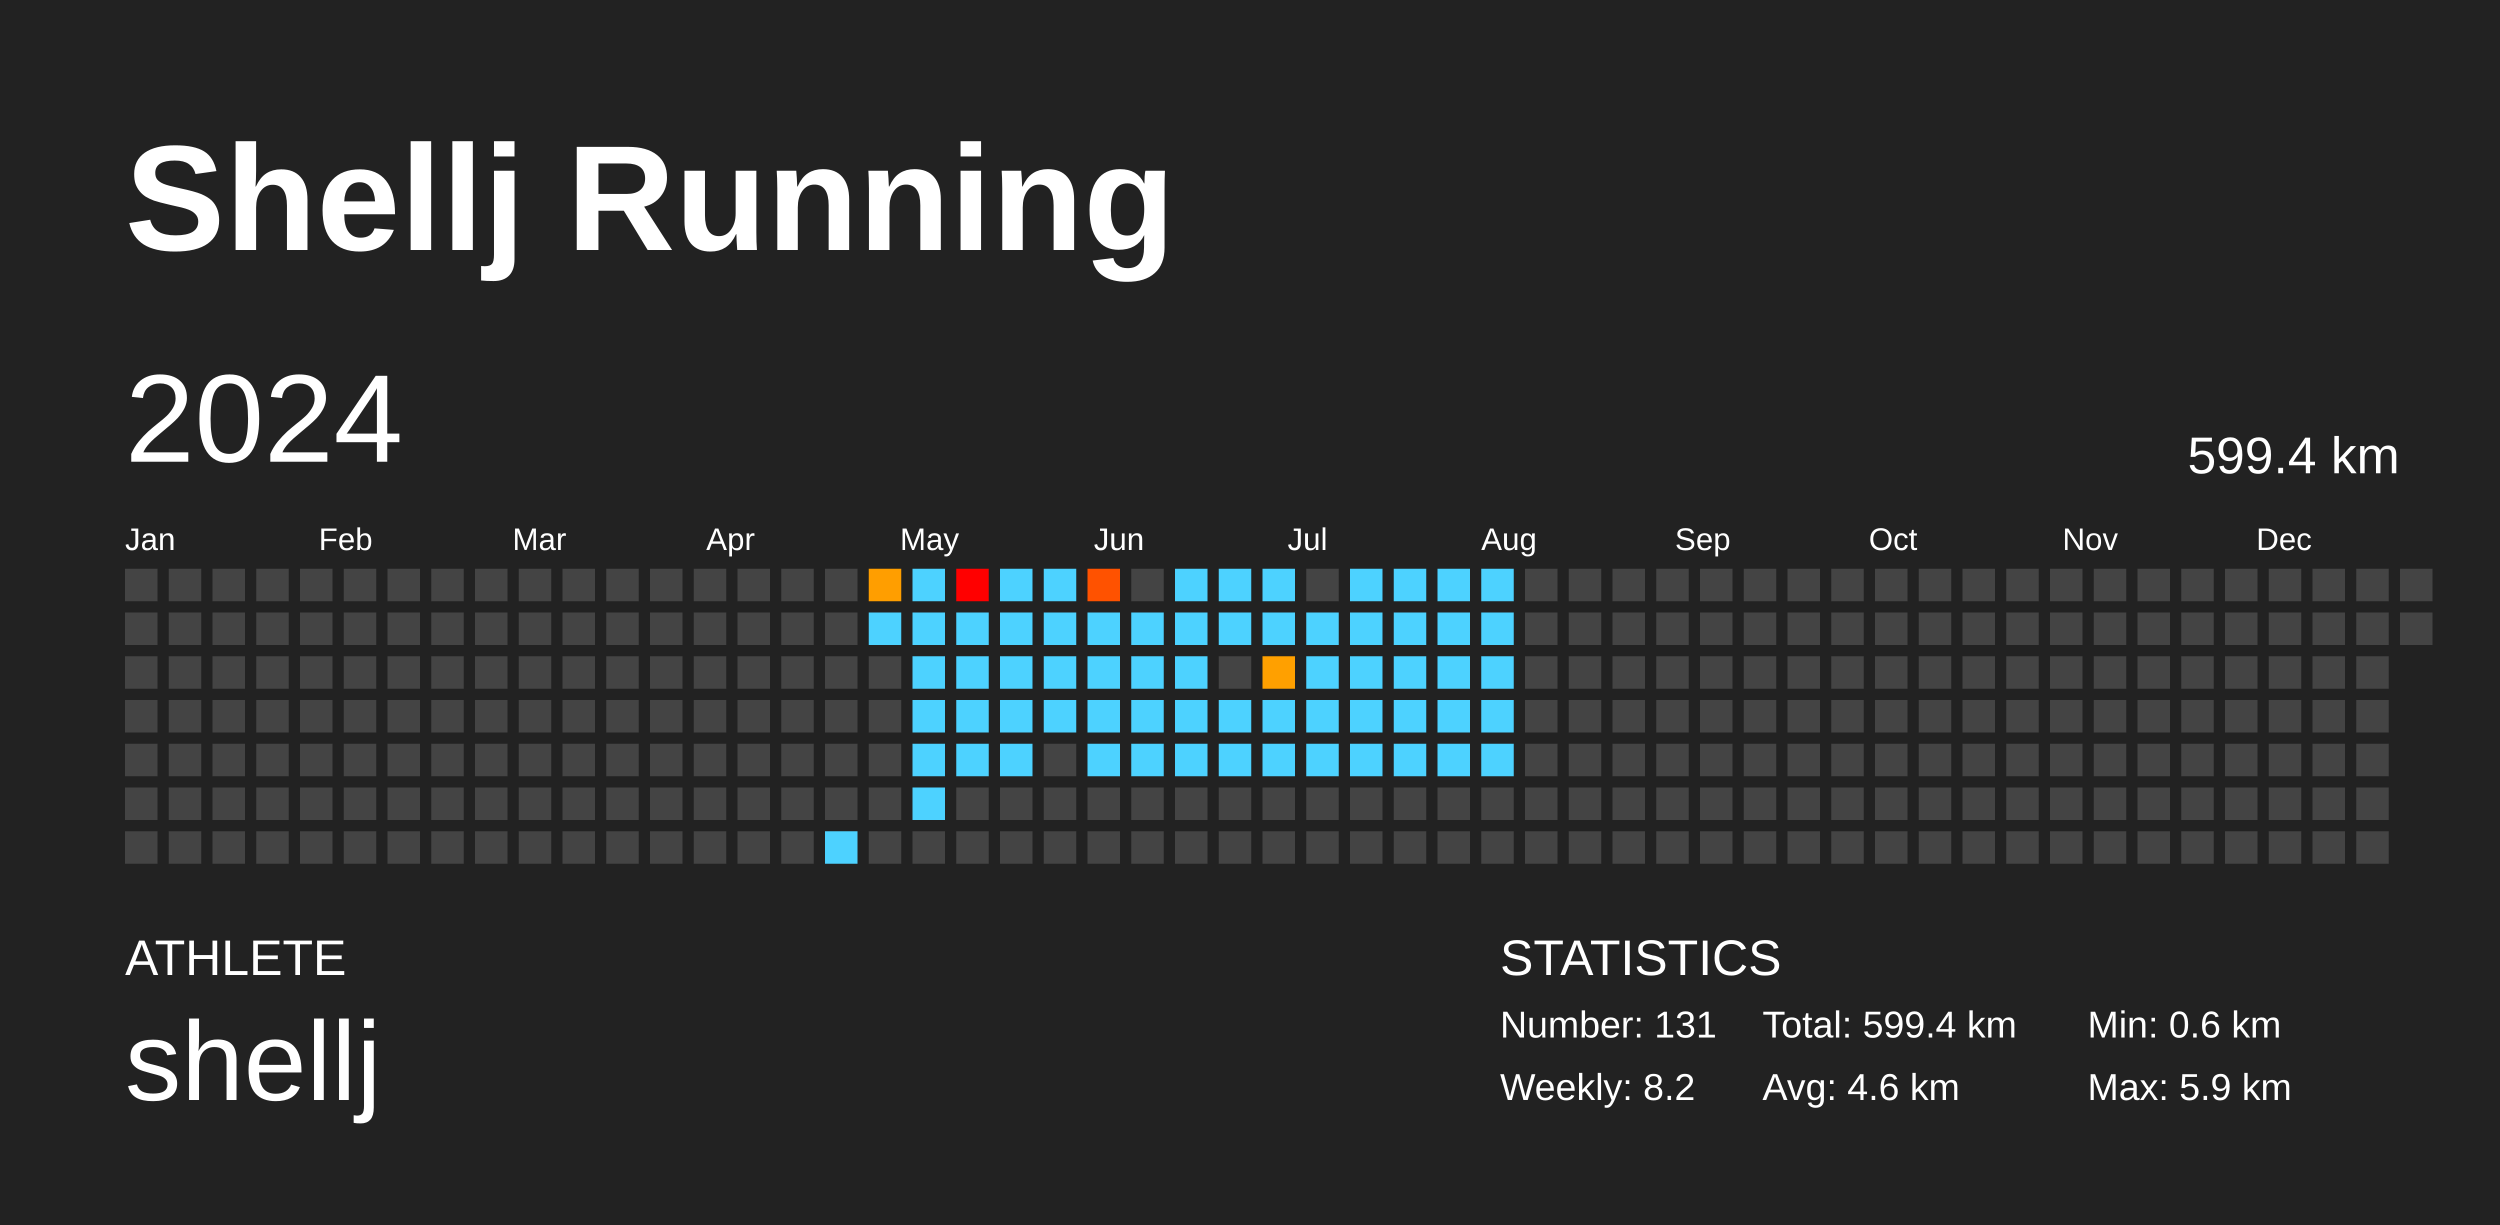
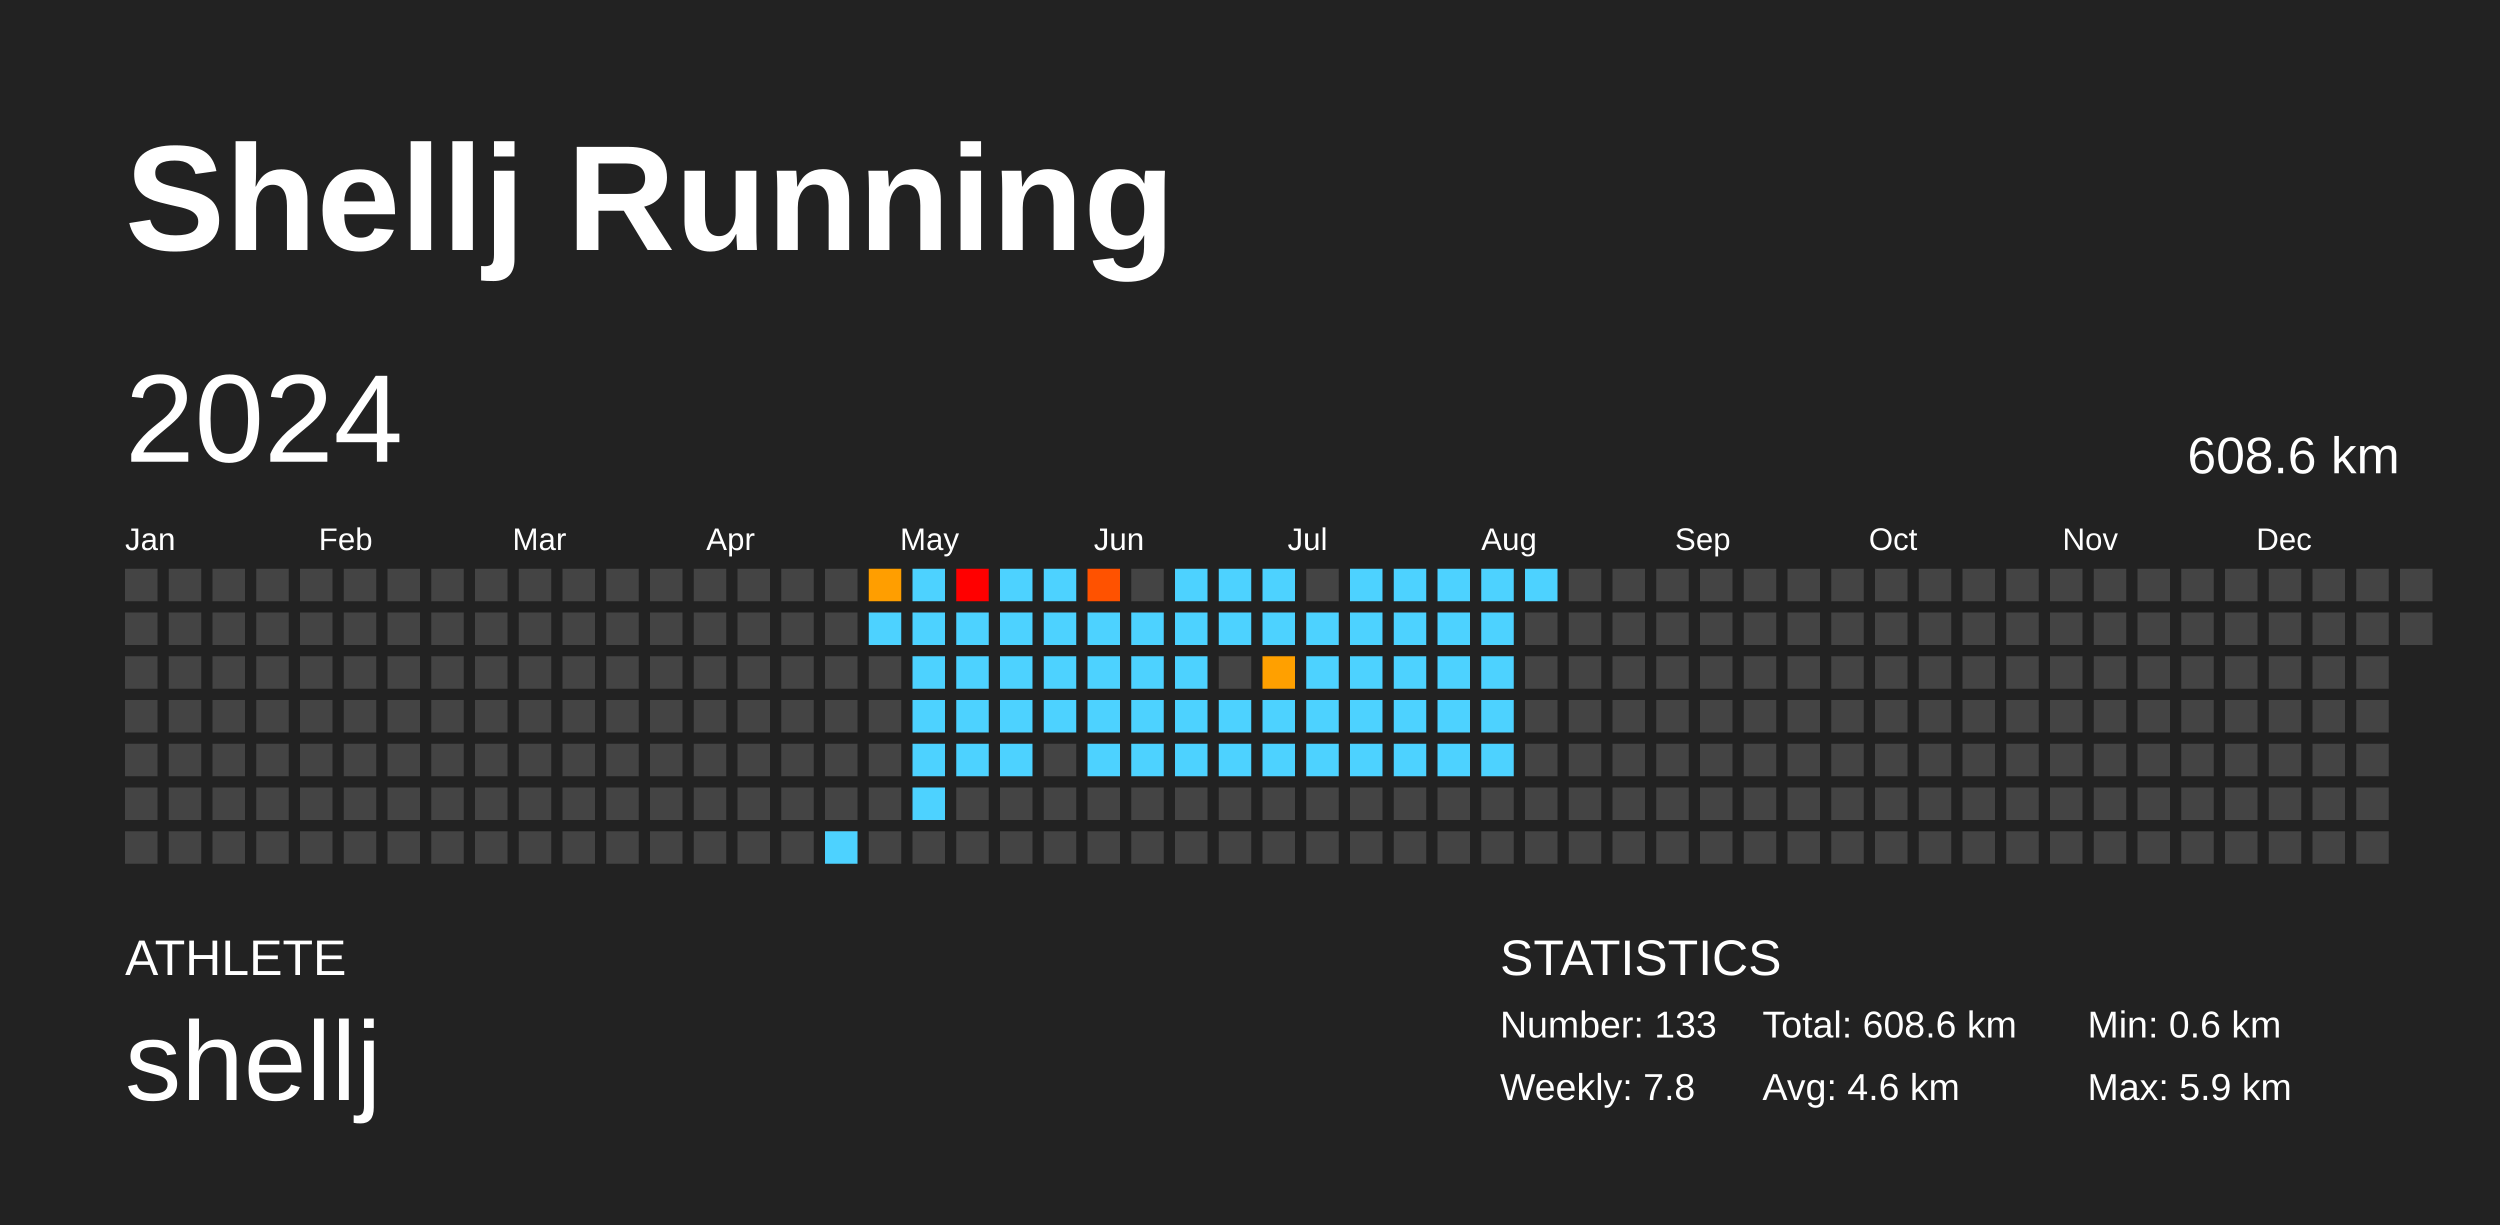
<svg xmlns="http://www.w3.org/2000/svg" baseProfile="full" height="98mm" version="1.1" viewBox="0,0,200,98" width="200mm">
  <defs />
  <rect fill="#222222" height="98" width="200" x="0" y="0" />
  <text fill="#FFFFFF" style="font-size:12px; font-family:Arial; font-weight:bold;" x="10" y="20">Shellj Running</text>
  <text fill="#FFFFFF" style="font-size:4px; font-family:Arial" x="10" y="78">ATHLETE</text>
  <text fill="#FFFFFF" style="font-size:9px; font-family:Arial" x="10" y="88">shellj</text>
  <text fill="#FFFFFF" style="font-size:4px; font-family:Arial" x="120" y="78">STATISTICS</text>
-   <text fill="#FFFFFF" style="font-size:3px; font-family:Arial" x="120" y="83">Number: 131</text>
-   <text fill="#FFFFFF" style="font-size:3px; font-family:Arial" x="120" y="88">Weekly: 8.2</text>
-   <text fill="#FFFFFF" style="font-size:3px; font-family:Arial" x="141" y="83">Total: 599.4 km</text>
+   <text fill="#FFFFFF" style="font-size:3px; font-family:Arial" x="120" y="83">Number: 133</text>
+   <text fill="#FFFFFF" style="font-size:3px; font-family:Arial" x="120" y="88">Weekly: 7.8</text>
+   <text fill="#FFFFFF" style="font-size:3px; font-family:Arial" x="141" y="83">Total: 608.6 km</text>
  <text fill="#FFFFFF" style="font-size:3px; font-family:Arial" x="141" y="88">Avg: 4.6 km</text>
  <text fill="#FFFFFF" style="font-size:3px; font-family:Arial" x="167" y="83">Min: 0.6 km</text>
  <text fill="#FFFFFF" style="font-size:3px; font-family:Arial" x="167" y="88">Max: 5.9 km</text>
  <text dominant-baseline="hanging" fill="#FFFFFF" style="font-size:10.0px; font-family:Arial;" x="10" y="30">2024</text>
-   <text dominant-baseline="hanging" fill="#FFFFFF" style="font-size:4.125px; font-family:Arial;" x="175" y="35">599.4 km</text>
+   <text dominant-baseline="hanging" fill="#FFFFFF" style="font-size:4.125px; font-family:Arial;" x="175" y="35">608.6 km</text>
  <text fill="#FFFFFF" style="font-size:2.5px; font-family:Arial" x="10.0" y="44">Jan</text>
  <text fill="#FFFFFF" style="font-size:2.5px; font-family:Arial" x="25.5" y="44">Feb</text>
  <text fill="#FFFFFF" style="font-size:2.5px; font-family:Arial" x="41.0" y="44">Mar</text>
  <text fill="#FFFFFF" style="font-size:2.5px; font-family:Arial" x="56.5" y="44">Apr</text>
  <text fill="#FFFFFF" style="font-size:2.5px; font-family:Arial" x="72.0" y="44">May</text>
  <text fill="#FFFFFF" style="font-size:2.5px; font-family:Arial" x="87.5" y="44">Jun</text>
  <text fill="#FFFFFF" style="font-size:2.5px; font-family:Arial" x="103.0" y="44">Jul</text>
  <text fill="#FFFFFF" style="font-size:2.5px; font-family:Arial" x="118.5" y="44">Aug</text>
  <text fill="#FFFFFF" style="font-size:2.5px; font-family:Arial" x="134.0" y="44">Sep</text>
  <text fill="#FFFFFF" style="font-size:2.5px; font-family:Arial" x="149.5" y="44">Oct</text>
  <text fill="#FFFFFF" style="font-size:2.5px; font-family:Arial" x="165.0" y="44">Nov</text>
  <text fill="#FFFFFF" style="font-size:2.5px; font-family:Arial" x="180.5" y="44">Dec</text>
  <rect fill="#444444" height="2.6" width="2.6" x="10.0" y="45.5" />
  <rect fill="#444444" height="2.6" width="2.6" x="10.0" y="49.0" />
  <rect fill="#444444" height="2.6" width="2.6" x="10.0" y="52.5" />
  <rect fill="#444444" height="2.6" width="2.6" x="10.0" y="56.0" />
  <rect fill="#444444" height="2.6" width="2.6" x="10.0" y="59.5" />
  <rect fill="#444444" height="2.6" width="2.6" x="10.0" y="63.0" />
  <rect fill="#444444" height="2.6" width="2.6" x="10.0" y="66.5" />
  <rect fill="#444444" height="2.6" width="2.6" x="13.5" y="45.5" />
  <rect fill="#444444" height="2.6" width="2.6" x="13.5" y="49.0" />
  <rect fill="#444444" height="2.6" width="2.6" x="13.5" y="52.5" />
  <rect fill="#444444" height="2.6" width="2.6" x="13.5" y="56.0" />
  <rect fill="#444444" height="2.6" width="2.6" x="13.5" y="59.5" />
  <rect fill="#444444" height="2.6" width="2.6" x="13.5" y="63.0" />
  <rect fill="#444444" height="2.6" width="2.6" x="13.5" y="66.5" />
  <rect fill="#444444" height="2.6" width="2.6" x="17.0" y="45.5" />
  <rect fill="#444444" height="2.6" width="2.6" x="17.0" y="49.0" />
  <rect fill="#444444" height="2.6" width="2.6" x="17.0" y="52.5" />
  <rect fill="#444444" height="2.6" width="2.6" x="17.0" y="56.0" />
  <rect fill="#444444" height="2.6" width="2.6" x="17.0" y="59.5" />
  <rect fill="#444444" height="2.6" width="2.6" x="17.0" y="63.0" />
  <rect fill="#444444" height="2.6" width="2.6" x="17.0" y="66.5" />
  <rect fill="#444444" height="2.6" width="2.6" x="20.5" y="45.5" />
  <rect fill="#444444" height="2.6" width="2.6" x="20.5" y="49.0" />
  <rect fill="#444444" height="2.6" width="2.6" x="20.5" y="52.5" />
  <rect fill="#444444" height="2.6" width="2.6" x="20.5" y="56.0" />
  <rect fill="#444444" height="2.6" width="2.6" x="20.5" y="59.5" />
  <rect fill="#444444" height="2.6" width="2.6" x="20.5" y="63.0" />
  <rect fill="#444444" height="2.6" width="2.6" x="20.5" y="66.5" />
  <rect fill="#444444" height="2.6" width="2.6" x="24.0" y="45.5" />
  <rect fill="#444444" height="2.6" width="2.6" x="24.0" y="49.0" />
  <rect fill="#444444" height="2.6" width="2.6" x="24.0" y="52.5" />
  <rect fill="#444444" height="2.6" width="2.6" x="24.0" y="56.0" />
  <rect fill="#444444" height="2.6" width="2.6" x="24.0" y="59.5" />
  <rect fill="#444444" height="2.6" width="2.6" x="24.0" y="63.0" />
  <rect fill="#444444" height="2.6" width="2.6" x="24.0" y="66.5" />
  <rect fill="#444444" height="2.6" width="2.6" x="27.5" y="45.5" />
  <rect fill="#444444" height="2.6" width="2.6" x="27.5" y="49.0" />
  <rect fill="#444444" height="2.6" width="2.6" x="27.5" y="52.5" />
  <rect fill="#444444" height="2.6" width="2.6" x="27.5" y="56.0" />
  <rect fill="#444444" height="2.6" width="2.6" x="27.5" y="59.5" />
  <rect fill="#444444" height="2.6" width="2.6" x="27.5" y="63.0" />
  <rect fill="#444444" height="2.6" width="2.6" x="27.5" y="66.5" />
  <rect fill="#444444" height="2.6" width="2.6" x="31.0" y="45.5" />
  <rect fill="#444444" height="2.6" width="2.6" x="31.0" y="49.0" />
  <rect fill="#444444" height="2.6" width="2.6" x="31.0" y="52.5" />
  <rect fill="#444444" height="2.6" width="2.6" x="31.0" y="56.0" />
  <rect fill="#444444" height="2.6" width="2.6" x="31.0" y="59.5" />
  <rect fill="#444444" height="2.6" width="2.6" x="31.0" y="63.0" />
  <rect fill="#444444" height="2.6" width="2.6" x="31.0" y="66.5" />
  <rect fill="#444444" height="2.6" width="2.6" x="34.5" y="45.5" />
  <rect fill="#444444" height="2.6" width="2.6" x="34.5" y="49.0" />
  <rect fill="#444444" height="2.6" width="2.6" x="34.5" y="52.5" />
  <rect fill="#444444" height="2.6" width="2.6" x="34.5" y="56.0" />
  <rect fill="#444444" height="2.6" width="2.6" x="34.5" y="59.5" />
  <rect fill="#444444" height="2.6" width="2.6" x="34.5" y="63.0" />
  <rect fill="#444444" height="2.6" width="2.6" x="34.5" y="66.5" />
  <rect fill="#444444" height="2.6" width="2.6" x="38.0" y="45.5" />
  <rect fill="#444444" height="2.6" width="2.6" x="38.0" y="49.0" />
  <rect fill="#444444" height="2.6" width="2.6" x="38.0" y="52.5" />
  <rect fill="#444444" height="2.6" width="2.6" x="38.0" y="56.0" />
  <rect fill="#444444" height="2.6" width="2.6" x="38.0" y="59.5" />
  <rect fill="#444444" height="2.6" width="2.6" x="38.0" y="63.0" />
  <rect fill="#444444" height="2.6" width="2.6" x="38.0" y="66.5" />
  <rect fill="#444444" height="2.6" width="2.6" x="41.5" y="45.5" />
  <rect fill="#444444" height="2.6" width="2.6" x="41.5" y="49.0" />
  <rect fill="#444444" height="2.6" width="2.6" x="41.5" y="52.5" />
  <rect fill="#444444" height="2.6" width="2.6" x="41.5" y="56.0" />
  <rect fill="#444444" height="2.6" width="2.6" x="41.5" y="59.5" />
  <rect fill="#444444" height="2.6" width="2.6" x="41.5" y="63.0" />
  <rect fill="#444444" height="2.6" width="2.6" x="41.5" y="66.5" />
  <rect fill="#444444" height="2.6" width="2.6" x="45.0" y="45.5" />
  <rect fill="#444444" height="2.6" width="2.6" x="45.0" y="49.0" />
  <rect fill="#444444" height="2.6" width="2.6" x="45.0" y="52.5" />
  <rect fill="#444444" height="2.6" width="2.6" x="45.0" y="56.0" />
  <rect fill="#444444" height="2.6" width="2.6" x="45.0" y="59.5" />
  <rect fill="#444444" height="2.6" width="2.6" x="45.0" y="63.0" />
  <rect fill="#444444" height="2.6" width="2.6" x="45.0" y="66.5" />
  <rect fill="#444444" height="2.6" width="2.6" x="48.5" y="45.5" />
  <rect fill="#444444" height="2.6" width="2.6" x="48.5" y="49.0" />
  <rect fill="#444444" height="2.6" width="2.6" x="48.5" y="52.5" />
  <rect fill="#444444" height="2.6" width="2.6" x="48.5" y="56.0" />
  <rect fill="#444444" height="2.6" width="2.6" x="48.5" y="59.5" />
  <rect fill="#444444" height="2.6" width="2.6" x="48.5" y="63.0" />
  <rect fill="#444444" height="2.6" width="2.6" x="48.5" y="66.5" />
  <rect fill="#444444" height="2.6" width="2.6" x="52.0" y="45.5" />
  <rect fill="#444444" height="2.6" width="2.6" x="52.0" y="49.0" />
  <rect fill="#444444" height="2.6" width="2.6" x="52.0" y="52.5" />
  <rect fill="#444444" height="2.6" width="2.6" x="52.0" y="56.0" />
  <rect fill="#444444" height="2.6" width="2.6" x="52.0" y="59.5" />
  <rect fill="#444444" height="2.6" width="2.6" x="52.0" y="63.0" />
  <rect fill="#444444" height="2.6" width="2.6" x="52.0" y="66.5" />
  <rect fill="#444444" height="2.6" width="2.6" x="55.5" y="45.5" />
  <rect fill="#444444" height="2.6" width="2.6" x="55.5" y="49.0" />
  <rect fill="#444444" height="2.6" width="2.6" x="55.5" y="52.5" />
  <rect fill="#444444" height="2.6" width="2.6" x="55.5" y="56.0" />
  <rect fill="#444444" height="2.6" width="2.6" x="55.5" y="59.5" />
  <rect fill="#444444" height="2.6" width="2.6" x="55.5" y="63.0" />
  <rect fill="#444444" height="2.6" width="2.6" x="55.5" y="66.5" />
  <rect fill="#444444" height="2.6" width="2.6" x="59.0" y="45.5" />
  <rect fill="#444444" height="2.6" width="2.6" x="59.0" y="49.0" />
  <rect fill="#444444" height="2.6" width="2.6" x="59.0" y="52.5" />
  <rect fill="#444444" height="2.6" width="2.6" x="59.0" y="56.0" />
  <rect fill="#444444" height="2.6" width="2.6" x="59.0" y="59.5" />
  <rect fill="#444444" height="2.6" width="2.6" x="59.0" y="63.0" />
  <rect fill="#444444" height="2.6" width="2.6" x="59.0" y="66.5" />
  <rect fill="#444444" height="2.6" width="2.6" x="62.5" y="45.5" />
  <rect fill="#444444" height="2.6" width="2.6" x="62.5" y="49.0" />
  <rect fill="#444444" height="2.6" width="2.6" x="62.5" y="52.5" />
  <rect fill="#444444" height="2.6" width="2.6" x="62.5" y="56.0" />
  <rect fill="#444444" height="2.6" width="2.6" x="62.5" y="59.5" />
  <rect fill="#444444" height="2.6" width="2.6" x="62.5" y="63.0" />
  <rect fill="#444444" height="2.6" width="2.6" x="62.5" y="66.5" />
  <rect fill="#444444" height="2.6" width="2.6" x="66.0" y="45.5" />
  <rect fill="#444444" height="2.6" width="2.6" x="66.0" y="49.0" />
  <rect fill="#444444" height="2.6" width="2.6" x="66.0" y="52.5" />
  <rect fill="#444444" height="2.6" width="2.6" x="66.0" y="56.0" />
  <rect fill="#444444" height="2.6" width="2.6" x="66.0" y="59.5" />
  <rect fill="#444444" height="2.6" width="2.6" x="66.0" y="63.0" />
  <rect fill="#4dd2ff" height="2.6" width="2.6" x="66.0" y="66.5" />
  <rect fill="#ff9e00" height="2.6" width="2.6" x="69.5" y="45.5" />
  <rect fill="#4dd2ff" height="2.6" width="2.6" x="69.5" y="49.0" />
  <rect fill="#444444" height="2.6" width="2.6" x="69.5" y="52.5" />
  <rect fill="#444444" height="2.6" width="2.6" x="69.5" y="56.0" />
  <rect fill="#444444" height="2.6" width="2.6" x="69.5" y="59.5" />
  <rect fill="#444444" height="2.6" width="2.6" x="69.5" y="63.0" />
  <rect fill="#444444" height="2.6" width="2.6" x="69.5" y="66.5" />
  <rect fill="#4dd2ff" height="2.6" width="2.6" x="73.0" y="45.5" />
  <rect fill="#4dd2ff" height="2.6" width="2.6" x="73.0" y="49.0" />
  <rect fill="#4dd2ff" height="2.6" width="2.6" x="73.0" y="52.5" />
  <rect fill="#4dd2ff" height="2.6" width="2.6" x="73.0" y="56.0" />
  <rect fill="#4dd2ff" height="2.6" width="2.6" x="73.0" y="59.5" />
  <rect fill="#4dd2ff" height="2.6" width="2.6" x="73.0" y="63.0" />
  <rect fill="#444444" height="2.6" width="2.6" x="73.0" y="66.5" />
  <rect fill="red" height="2.6" width="2.6" x="76.5" y="45.5" />
  <rect fill="#4dd2ff" height="2.6" width="2.6" x="76.5" y="49.0" />
  <rect fill="#4dd2ff" height="2.6" width="2.6" x="76.5" y="52.5" />
  <rect fill="#4dd2ff" height="2.6" width="2.6" x="76.5" y="56.0" />
  <rect fill="#4dd2ff" height="2.6" width="2.6" x="76.5" y="59.5" />
  <rect fill="#444444" height="2.6" width="2.6" x="76.5" y="63.0" />
  <rect fill="#444444" height="2.6" width="2.6" x="76.5" y="66.5" />
  <rect fill="#4dd2ff" height="2.6" width="2.6" x="80.0" y="45.5" />
  <rect fill="#4dd2ff" height="2.6" width="2.6" x="80.0" y="49.0" />
  <rect fill="#4dd2ff" height="2.6" width="2.6" x="80.0" y="52.5" />
  <rect fill="#4dd2ff" height="2.6" width="2.6" x="80.0" y="56.0" />
  <rect fill="#4dd2ff" height="2.6" width="2.6" x="80.0" y="59.5" />
  <rect fill="#444444" height="2.6" width="2.6" x="80.0" y="63.0" />
  <rect fill="#444444" height="2.6" width="2.6" x="80.0" y="66.5" />
  <rect fill="#4dd2ff" height="2.6" width="2.6" x="83.5" y="45.5" />
  <rect fill="#4dd2ff" height="2.6" width="2.6" x="83.5" y="49.0" />
  <rect fill="#4dd2ff" height="2.6" width="2.6" x="83.5" y="52.5" />
  <rect fill="#4dd2ff" height="2.6" width="2.6" x="83.5" y="56.0" />
  <rect fill="#444444" height="2.6" width="2.6" x="83.5" y="59.5" />
  <rect fill="#444444" height="2.6" width="2.6" x="83.5" y="63.0" />
  <rect fill="#444444" height="2.6" width="2.6" x="83.5" y="66.5" />
  <rect fill="#ff5200" height="2.6" width="2.6" x="87.0" y="45.5" />
  <rect fill="#4dd2ff" height="2.6" width="2.6" x="87.0" y="49.0" />
  <rect fill="#4dd2ff" height="2.6" width="2.6" x="87.0" y="52.5" />
  <rect fill="#4dd2ff" height="2.6" width="2.6" x="87.0" y="56.0" />
  <rect fill="#4dd2ff" height="2.6" width="2.6" x="87.0" y="59.5" />
  <rect fill="#444444" height="2.6" width="2.6" x="87.0" y="63.0" />
  <rect fill="#444444" height="2.6" width="2.6" x="87.0" y="66.5" />
  <rect fill="#444444" height="2.6" width="2.6" x="90.5" y="45.5" />
  <rect fill="#4dd2ff" height="2.6" width="2.6" x="90.5" y="49.0" />
  <rect fill="#4dd2ff" height="2.6" width="2.6" x="90.5" y="52.5" />
  <rect fill="#4dd2ff" height="2.6" width="2.6" x="90.5" y="56.0" />
  <rect fill="#4dd2ff" height="2.6" width="2.6" x="90.5" y="59.5" />
  <rect fill="#444444" height="2.6" width="2.6" x="90.5" y="63.0" />
  <rect fill="#444444" height="2.6" width="2.6" x="90.5" y="66.5" />
  <rect fill="#4dd2ff" height="2.6" width="2.6" x="94.0" y="45.5" />
  <rect fill="#4dd2ff" height="2.6" width="2.6" x="94.0" y="49.0" />
  <rect fill="#4dd2ff" height="2.6" width="2.6" x="94.0" y="52.5" />
  <rect fill="#4dd2ff" height="2.6" width="2.6" x="94.0" y="56.0" />
  <rect fill="#4dd2ff" height="2.6" width="2.6" x="94.0" y="59.5" />
  <rect fill="#444444" height="2.6" width="2.6" x="94.0" y="63.0" />
  <rect fill="#444444" height="2.6" width="2.6" x="94.0" y="66.5" />
  <rect fill="#4dd2ff" height="2.6" width="2.6" x="97.5" y="45.5" />
  <rect fill="#4dd2ff" height="2.6" width="2.6" x="97.5" y="49.0" />
  <rect fill="#444444" height="2.6" width="2.6" x="97.5" y="52.5" />
  <rect fill="#4dd2ff" height="2.6" width="2.6" x="97.5" y="56.0" />
  <rect fill="#4dd2ff" height="2.6" width="2.6" x="97.5" y="59.5" />
  <rect fill="#444444" height="2.6" width="2.6" x="97.5" y="63.0" />
  <rect fill="#444444" height="2.6" width="2.6" x="97.5" y="66.5" />
  <rect fill="#4dd2ff" height="2.6" width="2.6" x="101.0" y="45.5" />
  <rect fill="#4dd2ff" height="2.6" width="2.6" x="101.0" y="49.0" />
  <rect fill="#ffa000" height="2.6" width="2.6" x="101.0" y="52.5" />
  <rect fill="#4dd2ff" height="2.6" width="2.6" x="101.0" y="56.0" />
  <rect fill="#4dd2ff" height="2.6" width="2.6" x="101.0" y="59.5" />
  <rect fill="#444444" height="2.6" width="2.6" x="101.0" y="63.0" />
  <rect fill="#444444" height="2.6" width="2.6" x="101.0" y="66.5" />
  <rect fill="#444444" height="2.6" width="2.6" x="104.5" y="45.5" />
  <rect fill="#4dd2ff" height="2.6" width="2.6" x="104.5" y="49.0" />
  <rect fill="#4dd2ff" height="2.6" width="2.6" x="104.5" y="52.5" />
  <rect fill="#4dd2ff" height="2.6" width="2.6" x="104.5" y="56.0" />
  <rect fill="#4dd2ff" height="2.6" width="2.6" x="104.5" y="59.5" />
  <rect fill="#444444" height="2.6" width="2.6" x="104.5" y="63.0" />
  <rect fill="#444444" height="2.6" width="2.6" x="104.5" y="66.5" />
  <rect fill="#4dd2ff" height="2.6" width="2.6" x="108.0" y="45.5" />
  <rect fill="#4dd2ff" height="2.6" width="2.6" x="108.0" y="49.0" />
  <rect fill="#4dd2ff" height="2.6" width="2.6" x="108.0" y="52.5" />
  <rect fill="#4dd2ff" height="2.6" width="2.6" x="108.0" y="56.0" />
  <rect fill="#4dd2ff" height="2.6" width="2.6" x="108.0" y="59.5" />
  <rect fill="#444444" height="2.6" width="2.6" x="108.0" y="63.0" />
  <rect fill="#444444" height="2.6" width="2.6" x="108.0" y="66.5" />
  <rect fill="#4dd2ff" height="2.6" width="2.6" x="111.5" y="45.5" />
  <rect fill="#4dd2ff" height="2.6" width="2.6" x="111.5" y="49.0" />
  <rect fill="#4dd2ff" height="2.6" width="2.6" x="111.5" y="52.5" />
  <rect fill="#4dd2ff" height="2.6" width="2.6" x="111.5" y="56.0" />
  <rect fill="#4dd2ff" height="2.6" width="2.6" x="111.5" y="59.5" />
  <rect fill="#444444" height="2.6" width="2.6" x="111.5" y="63.0" />
  <rect fill="#444444" height="2.6" width="2.6" x="111.5" y="66.5" />
  <rect fill="#4dd2ff" height="2.6" width="2.6" x="115.0" y="45.5" />
  <rect fill="#4dd2ff" height="2.6" width="2.6" x="115.0" y="49.0" />
  <rect fill="#4dd2ff" height="2.6" width="2.6" x="115.0" y="52.5" />
  <rect fill="#4dd2ff" height="2.6" width="2.6" x="115.0" y="56.0" />
  <rect fill="#4dd2ff" height="2.6" width="2.6" x="115.0" y="59.5" />
  <rect fill="#444444" height="2.6" width="2.6" x="115.0" y="63.0" />
  <rect fill="#444444" height="2.6" width="2.6" x="115.0" y="66.5" />
  <rect fill="#4dd2ff" height="2.6" width="2.6" x="118.5" y="45.5" />
  <rect fill="#4dd2ff" height="2.6" width="2.6" x="118.5" y="49.0" />
  <rect fill="#4dd2ff" height="2.6" width="2.6" x="118.5" y="52.5" />
  <rect fill="#4dd2ff" height="2.6" width="2.6" x="118.5" y="56.0" />
  <rect fill="#4dd2ff" height="2.6" width="2.6" x="118.5" y="59.5" />
  <rect fill="#444444" height="2.6" width="2.6" x="118.5" y="63.0" />
  <rect fill="#444444" height="2.6" width="2.6" x="118.5" y="66.5" />
-   <rect fill="#444444" height="2.6" width="2.6" x="122.0" y="45.5" />
+   <rect fill="#4dd2ff" height="2.6" width="2.6" x="122.0" y="45.5" />
  <rect fill="#444444" height="2.6" width="2.6" x="122.0" y="49.0" />
  <rect fill="#444444" height="2.6" width="2.6" x="122.0" y="52.5" />
  <rect fill="#444444" height="2.6" width="2.6" x="122.0" y="56.0" />
  <rect fill="#444444" height="2.6" width="2.6" x="122.0" y="59.5" />
  <rect fill="#444444" height="2.6" width="2.6" x="122.0" y="63.0" />
  <rect fill="#444444" height="2.6" width="2.6" x="122.0" y="66.5" />
  <rect fill="#444444" height="2.6" width="2.6" x="125.5" y="45.5" />
  <rect fill="#444444" height="2.6" width="2.6" x="125.5" y="49.0" />
  <rect fill="#444444" height="2.6" width="2.6" x="125.5" y="52.5" />
  <rect fill="#444444" height="2.6" width="2.6" x="125.5" y="56.0" />
  <rect fill="#444444" height="2.6" width="2.6" x="125.5" y="59.5" />
  <rect fill="#444444" height="2.6" width="2.6" x="125.5" y="63.0" />
  <rect fill="#444444" height="2.6" width="2.6" x="125.5" y="66.5" />
  <rect fill="#444444" height="2.6" width="2.6" x="129.0" y="45.5" />
  <rect fill="#444444" height="2.6" width="2.6" x="129.0" y="49.0" />
  <rect fill="#444444" height="2.6" width="2.6" x="129.0" y="52.5" />
  <rect fill="#444444" height="2.6" width="2.6" x="129.0" y="56.0" />
  <rect fill="#444444" height="2.6" width="2.6" x="129.0" y="59.5" />
  <rect fill="#444444" height="2.6" width="2.6" x="129.0" y="63.0" />
  <rect fill="#444444" height="2.6" width="2.6" x="129.0" y="66.5" />
  <rect fill="#444444" height="2.6" width="2.6" x="132.5" y="45.5" />
  <rect fill="#444444" height="2.6" width="2.6" x="132.5" y="49.0" />
  <rect fill="#444444" height="2.6" width="2.6" x="132.5" y="52.5" />
  <rect fill="#444444" height="2.6" width="2.6" x="132.5" y="56.0" />
  <rect fill="#444444" height="2.6" width="2.6" x="132.5" y="59.5" />
  <rect fill="#444444" height="2.6" width="2.6" x="132.5" y="63.0" />
  <rect fill="#444444" height="2.6" width="2.6" x="132.5" y="66.5" />
  <rect fill="#444444" height="2.6" width="2.6" x="136.0" y="45.5" />
  <rect fill="#444444" height="2.6" width="2.6" x="136.0" y="49.0" />
  <rect fill="#444444" height="2.6" width="2.6" x="136.0" y="52.5" />
  <rect fill="#444444" height="2.6" width="2.6" x="136.0" y="56.0" />
  <rect fill="#444444" height="2.6" width="2.6" x="136.0" y="59.5" />
  <rect fill="#444444" height="2.6" width="2.6" x="136.0" y="63.0" />
  <rect fill="#444444" height="2.6" width="2.6" x="136.0" y="66.5" />
  <rect fill="#444444" height="2.6" width="2.6" x="139.5" y="45.5" />
  <rect fill="#444444" height="2.6" width="2.6" x="139.5" y="49.0" />
  <rect fill="#444444" height="2.6" width="2.6" x="139.5" y="52.5" />
  <rect fill="#444444" height="2.6" width="2.6" x="139.5" y="56.0" />
  <rect fill="#444444" height="2.6" width="2.6" x="139.5" y="59.5" />
  <rect fill="#444444" height="2.6" width="2.6" x="139.5" y="63.0" />
  <rect fill="#444444" height="2.6" width="2.6" x="139.5" y="66.5" />
  <rect fill="#444444" height="2.6" width="2.6" x="143.0" y="45.5" />
  <rect fill="#444444" height="2.6" width="2.6" x="143.0" y="49.0" />
  <rect fill="#444444" height="2.6" width="2.6" x="143.0" y="52.5" />
  <rect fill="#444444" height="2.6" width="2.6" x="143.0" y="56.0" />
  <rect fill="#444444" height="2.6" width="2.6" x="143.0" y="59.5" />
  <rect fill="#444444" height="2.6" width="2.6" x="143.0" y="63.0" />
  <rect fill="#444444" height="2.6" width="2.6" x="143.0" y="66.5" />
  <rect fill="#444444" height="2.6" width="2.6" x="146.5" y="45.5" />
  <rect fill="#444444" height="2.6" width="2.6" x="146.5" y="49.0" />
  <rect fill="#444444" height="2.6" width="2.6" x="146.5" y="52.5" />
  <rect fill="#444444" height="2.6" width="2.6" x="146.5" y="56.0" />
  <rect fill="#444444" height="2.6" width="2.6" x="146.5" y="59.5" />
  <rect fill="#444444" height="2.6" width="2.6" x="146.5" y="63.0" />
  <rect fill="#444444" height="2.6" width="2.6" x="146.5" y="66.5" />
  <rect fill="#444444" height="2.6" width="2.6" x="150.0" y="45.5" />
  <rect fill="#444444" height="2.6" width="2.6" x="150.0" y="49.0" />
  <rect fill="#444444" height="2.6" width="2.6" x="150.0" y="52.5" />
  <rect fill="#444444" height="2.6" width="2.6" x="150.0" y="56.0" />
  <rect fill="#444444" height="2.6" width="2.6" x="150.0" y="59.5" />
  <rect fill="#444444" height="2.6" width="2.6" x="150.0" y="63.0" />
  <rect fill="#444444" height="2.6" width="2.6" x="150.0" y="66.5" />
  <rect fill="#444444" height="2.6" width="2.6" x="153.5" y="45.5" />
  <rect fill="#444444" height="2.6" width="2.6" x="153.5" y="49.0" />
  <rect fill="#444444" height="2.6" width="2.6" x="153.5" y="52.5" />
  <rect fill="#444444" height="2.6" width="2.6" x="153.5" y="56.0" />
  <rect fill="#444444" height="2.6" width="2.6" x="153.5" y="59.5" />
  <rect fill="#444444" height="2.6" width="2.6" x="153.5" y="63.0" />
  <rect fill="#444444" height="2.6" width="2.6" x="153.5" y="66.5" />
  <rect fill="#444444" height="2.6" width="2.6" x="157.0" y="45.5" />
  <rect fill="#444444" height="2.6" width="2.6" x="157.0" y="49.0" />
  <rect fill="#444444" height="2.6" width="2.6" x="157.0" y="52.5" />
  <rect fill="#444444" height="2.6" width="2.6" x="157.0" y="56.0" />
  <rect fill="#444444" height="2.6" width="2.6" x="157.0" y="59.5" />
  <rect fill="#444444" height="2.6" width="2.6" x="157.0" y="63.0" />
  <rect fill="#444444" height="2.6" width="2.6" x="157.0" y="66.5" />
  <rect fill="#444444" height="2.6" width="2.6" x="160.5" y="45.5" />
  <rect fill="#444444" height="2.6" width="2.6" x="160.5" y="49.0" />
  <rect fill="#444444" height="2.6" width="2.6" x="160.5" y="52.5" />
  <rect fill="#444444" height="2.6" width="2.6" x="160.5" y="56.0" />
  <rect fill="#444444" height="2.6" width="2.6" x="160.5" y="59.5" />
  <rect fill="#444444" height="2.6" width="2.6" x="160.5" y="63.0" />
  <rect fill="#444444" height="2.6" width="2.6" x="160.5" y="66.5" />
  <rect fill="#444444" height="2.6" width="2.6" x="164.0" y="45.5" />
  <rect fill="#444444" height="2.6" width="2.6" x="164.0" y="49.0" />
  <rect fill="#444444" height="2.6" width="2.6" x="164.0" y="52.5" />
  <rect fill="#444444" height="2.6" width="2.6" x="164.0" y="56.0" />
  <rect fill="#444444" height="2.6" width="2.6" x="164.0" y="59.5" />
  <rect fill="#444444" height="2.6" width="2.6" x="164.0" y="63.0" />
  <rect fill="#444444" height="2.6" width="2.6" x="164.0" y="66.5" />
  <rect fill="#444444" height="2.6" width="2.6" x="167.5" y="45.5" />
  <rect fill="#444444" height="2.6" width="2.6" x="167.5" y="49.0" />
  <rect fill="#444444" height="2.6" width="2.6" x="167.5" y="52.5" />
  <rect fill="#444444" height="2.6" width="2.6" x="167.5" y="56.0" />
  <rect fill="#444444" height="2.6" width="2.6" x="167.5" y="59.5" />
  <rect fill="#444444" height="2.6" width="2.6" x="167.5" y="63.0" />
  <rect fill="#444444" height="2.6" width="2.6" x="167.5" y="66.5" />
  <rect fill="#444444" height="2.6" width="2.6" x="171.0" y="45.5" />
  <rect fill="#444444" height="2.6" width="2.6" x="171.0" y="49.0" />
  <rect fill="#444444" height="2.6" width="2.6" x="171.0" y="52.5" />
  <rect fill="#444444" height="2.6" width="2.6" x="171.0" y="56.0" />
  <rect fill="#444444" height="2.6" width="2.6" x="171.0" y="59.5" />
  <rect fill="#444444" height="2.6" width="2.6" x="171.0" y="63.0" />
  <rect fill="#444444" height="2.6" width="2.6" x="171.0" y="66.5" />
  <rect fill="#444444" height="2.6" width="2.6" x="174.5" y="45.5" />
  <rect fill="#444444" height="2.6" width="2.6" x="174.5" y="49.0" />
  <rect fill="#444444" height="2.6" width="2.6" x="174.5" y="52.5" />
  <rect fill="#444444" height="2.6" width="2.6" x="174.5" y="56.0" />
  <rect fill="#444444" height="2.6" width="2.6" x="174.5" y="59.5" />
  <rect fill="#444444" height="2.6" width="2.6" x="174.5" y="63.0" />
  <rect fill="#444444" height="2.6" width="2.6" x="174.5" y="66.5" />
  <rect fill="#444444" height="2.6" width="2.6" x="178.0" y="45.5" />
  <rect fill="#444444" height="2.6" width="2.6" x="178.0" y="49.0" />
  <rect fill="#444444" height="2.6" width="2.6" x="178.0" y="52.5" />
  <rect fill="#444444" height="2.6" width="2.6" x="178.0" y="56.0" />
  <rect fill="#444444" height="2.6" width="2.6" x="178.0" y="59.5" />
  <rect fill="#444444" height="2.6" width="2.6" x="178.0" y="63.0" />
  <rect fill="#444444" height="2.6" width="2.6" x="178.0" y="66.5" />
  <rect fill="#444444" height="2.6" width="2.6" x="181.5" y="45.5" />
  <rect fill="#444444" height="2.6" width="2.6" x="181.5" y="49.0" />
  <rect fill="#444444" height="2.6" width="2.6" x="181.5" y="52.5" />
  <rect fill="#444444" height="2.6" width="2.6" x="181.5" y="56.0" />
  <rect fill="#444444" height="2.6" width="2.6" x="181.5" y="59.5" />
  <rect fill="#444444" height="2.6" width="2.6" x="181.5" y="63.0" />
  <rect fill="#444444" height="2.6" width="2.6" x="181.5" y="66.5" />
  <rect fill="#444444" height="2.6" width="2.6" x="185.0" y="45.5" />
  <rect fill="#444444" height="2.6" width="2.6" x="185.0" y="49.0" />
  <rect fill="#444444" height="2.6" width="2.6" x="185.0" y="52.5" />
  <rect fill="#444444" height="2.6" width="2.6" x="185.0" y="56.0" />
  <rect fill="#444444" height="2.6" width="2.6" x="185.0" y="59.5" />
  <rect fill="#444444" height="2.6" width="2.6" x="185.0" y="63.0" />
  <rect fill="#444444" height="2.6" width="2.6" x="185.0" y="66.5" />
  <rect fill="#444444" height="2.6" width="2.6" x="188.5" y="45.5" />
  <rect fill="#444444" height="2.6" width="2.6" x="188.5" y="49.0" />
  <rect fill="#444444" height="2.6" width="2.6" x="188.5" y="52.5" />
  <rect fill="#444444" height="2.6" width="2.6" x="188.5" y="56.0" />
  <rect fill="#444444" height="2.6" width="2.6" x="188.5" y="59.5" />
  <rect fill="#444444" height="2.6" width="2.6" x="188.5" y="63.0" />
  <rect fill="#444444" height="2.6" width="2.6" x="188.5" y="66.5" />
  <rect fill="#444444" height="2.6" width="2.6" x="192.0" y="45.5" />
  <rect fill="#444444" height="2.6" width="2.6" x="192.0" y="49.0" />
</svg>
